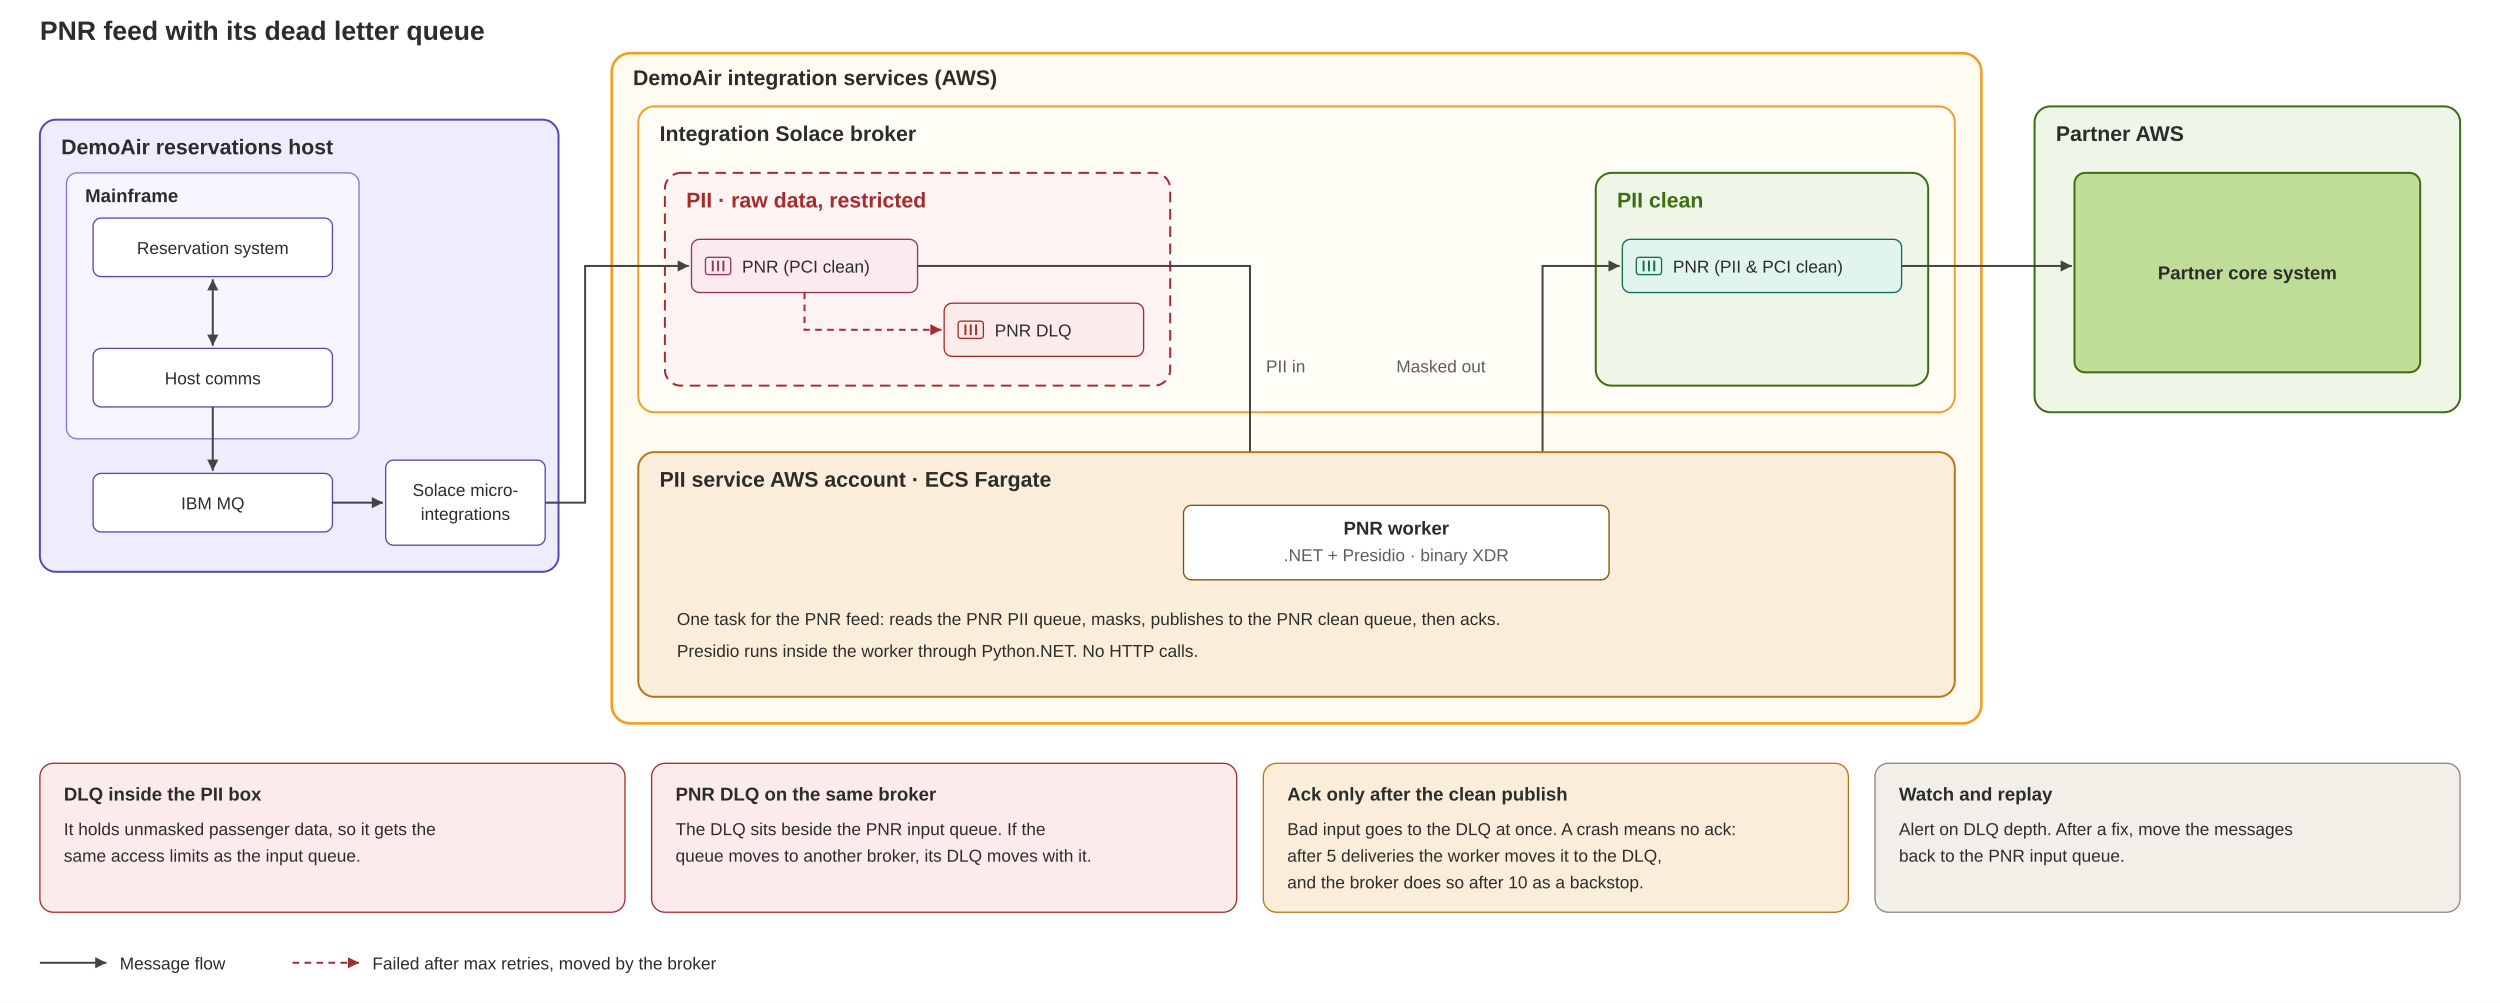
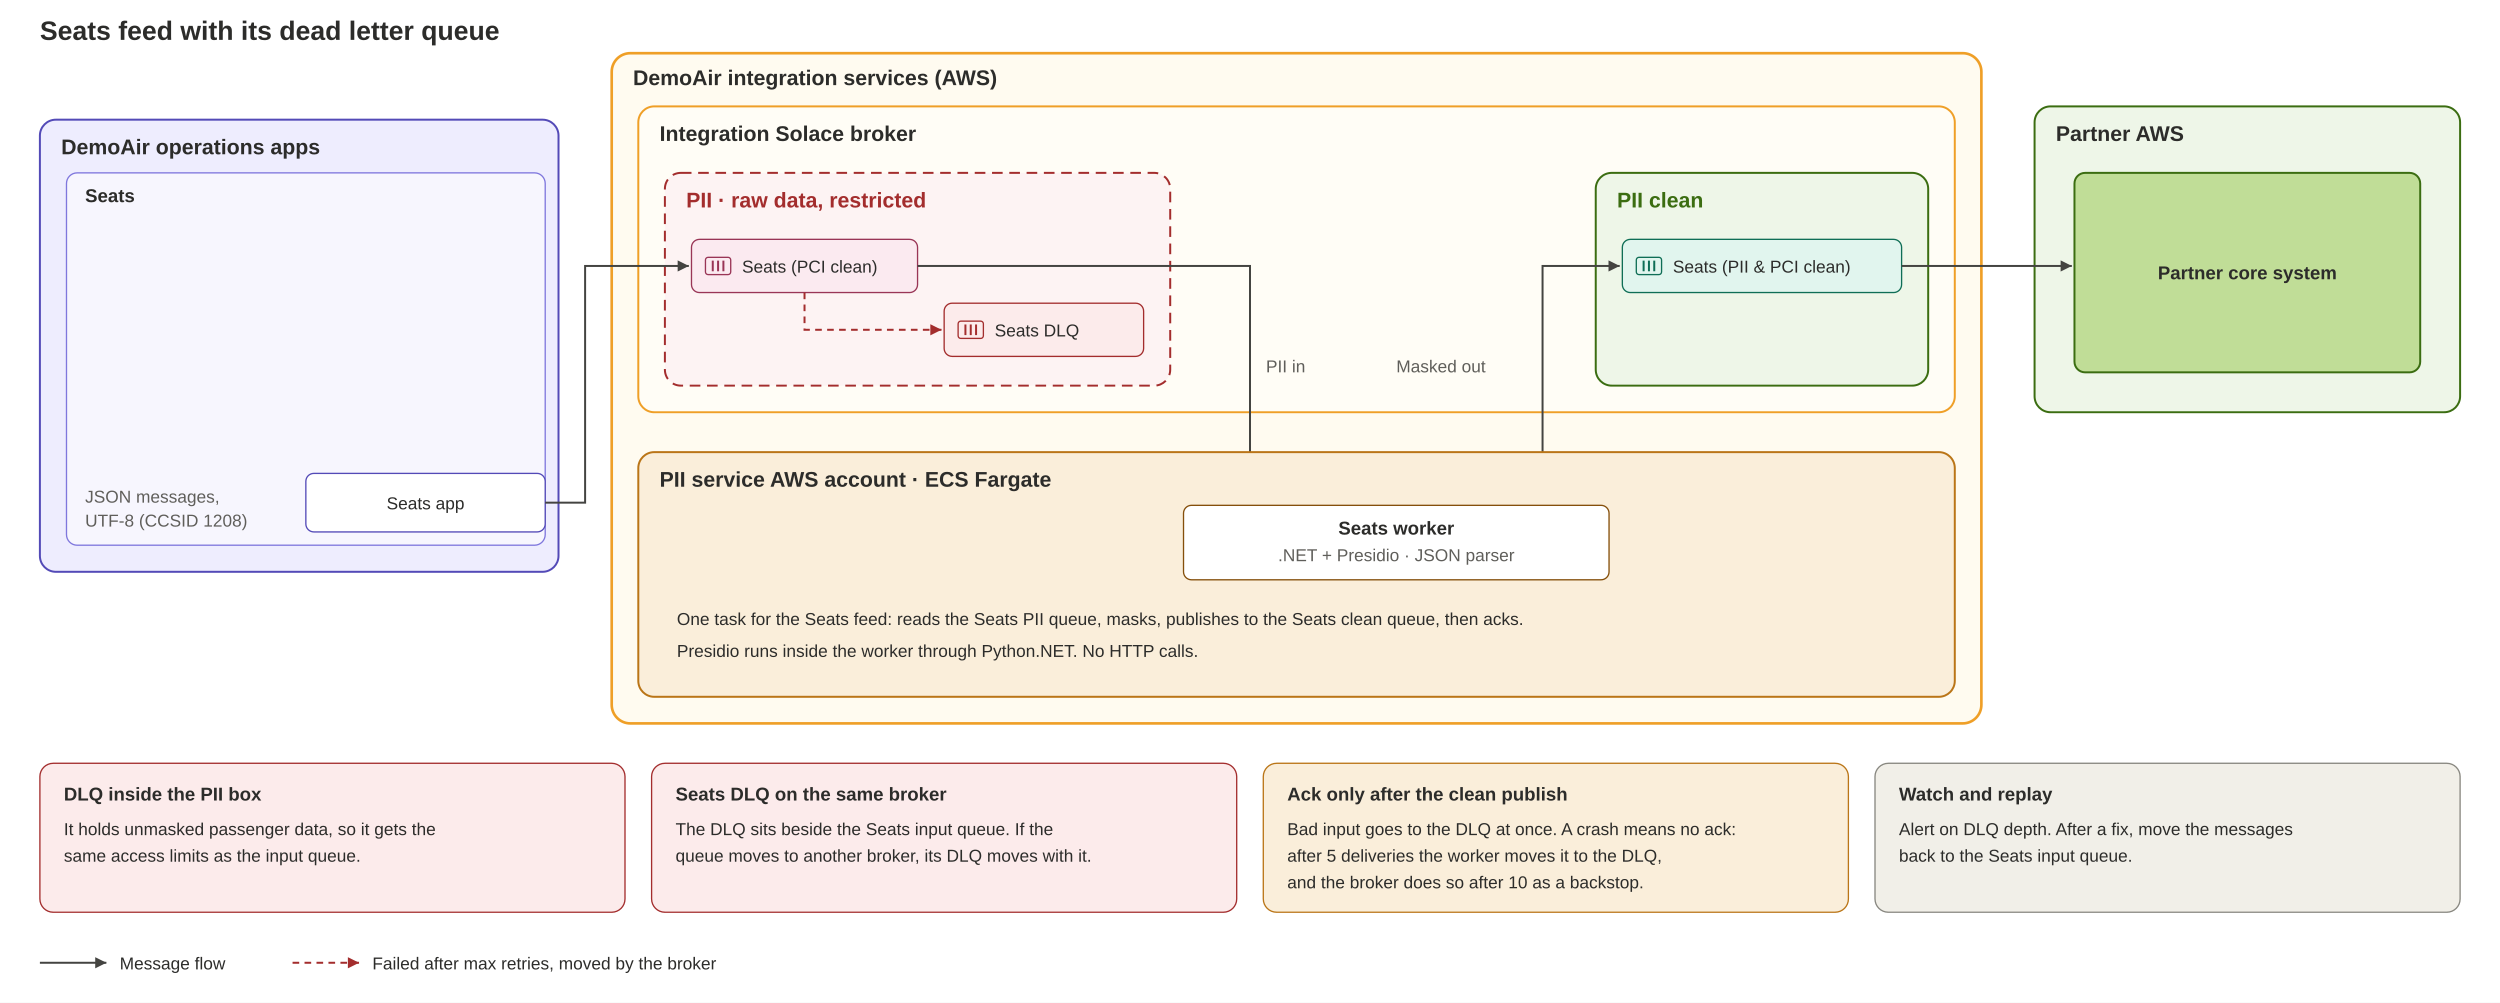
<svg xmlns="http://www.w3.org/2000/svg" viewBox="0 0 1880 754" role="img" aria-labelledby="title desc">
  <defs>
    <marker id="a" viewBox="0 0 10 10" refX="9" refY="5" markerWidth="7" markerHeight="7" orient="auto-start-reverse">
      <path d="M1 1L9 5L1 9z" fill="#444441" />
    </marker>
    <marker id="r" viewBox="0 0 10 10" refX="9" refY="5" markerWidth="7" markerHeight="7" orient="auto-start-reverse">
      <path d="M1 1L9 5L1 9z" fill="#A32D2D" />
    </marker>
    <symbol id="q" viewBox="0 0 20 14">
      <rect x="0.5" y="0.5" width="19" height="13" rx="2" fill="none" stroke="currentColor" />
      <path d="M6 3V11M10 3V11M14 3V11" stroke="currentColor" stroke-width="1.5" />
    </symbol>
    <style>
text{font-family:'Segoe UI',Arial,sans-serif;fill:#2C2C2A}
.h{font-size:16px;font-weight:600}
.t{font-size:14px;font-weight:600}
.s{font-size:13px}
.m{font-size:13px;fill:#5F5E5A}
.ln{fill:none;stroke:#444441;stroke-width:1.5}
.dl{fill:none;stroke:#A32D2D;stroke-width:1.5;stroke-dasharray:5 4}
.iq rect{fill:#FBEAF0;stroke:#993556}.iq{color:#993556}
.dq rect{fill:#FCEBEB;stroke:#A32D2D}.dq{color:#A32D2D}
.cq rect{fill:#E1F5EE;stroke:#0F6E56}.cq{color:#0F6E56}
.ap rect{fill:#FFFFFF;stroke:#534AB7}
.wk rect{fill:#FFFFFF;stroke:#854F0B}
</style>
  </defs>
  <rect width="1880" height="754" fill="#FFFFFF" />
-   <text class="h" x="30" y="30" style="font-size:20px">PNR feed with its dead letter queue</text>
+   <text class="h" x="30" y="30" style="font-size:20px">Seats feed with its dead letter queue</text>
  <rect x="30" y="90" width="390" height="340" rx="12" fill="#EEEDFE" stroke="#534AB7" stroke-width="1.5" />
-   <text class="h" x="46" y="116">DemoAir reservations host</text>
-   <rect x="50" y="130" width="220" height="200" rx="8" fill="#F7F6FE" stroke="#7F77DD" />
-   <text class="t" x="64" y="152">Mainframe</text>
+   <text class="h" x="46" y="116">DemoAir operations apps</text>
+   <rect x="50" y="130" width="360" height="280" rx="8" fill="#F7F6FE" stroke="#7F77DD" />
+   <text class="t" x="64" y="152">Seats</text>
  <g class="ap">
-     <rect x="70" y="164" width="180" height="44" rx="6" />
-     <text class="s" x="160" y="191" text-anchor="middle">Reservation system</text>
+     <rect x="230" y="356" width="180" height="44" rx="6" />
+     <text class="s" x="320" y="383" text-anchor="middle">Seats app</text>
  </g>
-   <g class="ap">
-     <rect x="70" y="262" width="180" height="44" rx="6" />
-     <text class="s" x="160" y="289" text-anchor="middle">Host comms</text>
-   </g>
-   <g class="ap">
-     <rect x="70" y="356" width="180" height="44" rx="6" />
-     <text class="s" x="160" y="383" text-anchor="middle">IBM MQ</text>
-   </g>
-   <g class="ap">
-     <rect x="290" y="346" width="120" height="64" rx="6" />
-     <text class="s" x="350" y="373" text-anchor="middle">Solace micro-</text>
-     <text class="s" x="350" y="391" text-anchor="middle">integrations</text>
-   </g>
-   <path class="ln" d="M160 210V260" marker-start="url(#a)" marker-end="url(#a)" />
-   <path class="ln" d="M160 306V354" marker-end="url(#a)" />
-   <path class="ln" d="M250 378H288" marker-end="url(#a)" />
+   <text class="m" x="64" y="378">JSON messages,</text>
+   <text class="m" x="64" y="396">UTF-8 (CCSID 1208)</text>
  <rect x="460" y="40" width="1030" height="504" rx="14" fill="#FFFBF0" stroke="#EF9F27" stroke-width="2" />
  <text class="h" x="476" y="64">DemoAir integration services (AWS)</text>
  <rect x="480" y="80" width="990" height="230" rx="12" fill="#FFFDF6" stroke="#EF9F27" stroke-width="1.5" />
  <text class="h" x="496" y="106">Integration Solace broker</text>
  <rect x="500" y="130" width="380" height="160" rx="12" fill="#FDF3F3" stroke="#A32D2D" stroke-width="1.5" stroke-dasharray="8 5" />
  <text class="h" x="516" y="156" style="fill:#A32D2D">PII · raw data, restricted</text>
  <g class="iq">
    <rect x="520" y="180" width="170" height="40" rx="6" />
    <use href="#q" x="530" y="193" width="20" height="14" />
-     <text class="s" x="558" y="205">PNR (PCI clean)</text>
+     <text class="s" x="558" y="205">Seats (PCI clean)</text>
  </g>
  <g class="dq">
    <rect x="710" y="228" width="150" height="40" rx="6" />
    <use href="#q" x="720" y="241" width="20" height="14" />
-     <text class="s" x="748" y="253">PNR DLQ</text>
+     <text class="s" x="748" y="253">Seats DLQ</text>
  </g>
  <path class="dl" d="M605 220V248H708" marker-end="url(#r)" />
  <rect x="1200" y="130" width="250" height="160" rx="12" fill="#EEF6E8" stroke="#3B6D11" stroke-width="1.5" />
  <text class="h" x="1216" y="156" style="fill:#3B6D11">PII clean</text>
  <g class="cq">
    <rect x="1220" y="180" width="210" height="40" rx="6" />
    <use href="#q" x="1230" y="193" width="20" height="14" />
-     <text class="s" x="1258" y="205">PNR (PII &amp; PCI clean)</text>
+     <text class="s" x="1258" y="205">Seats (PII &amp; PCI clean)</text>
  </g>
  <path class="ln" d="M410 378H440V200H518" marker-end="url(#a)" />
  <path class="ln" d="M690 200H940V378" marker-end="url(#a)" />
  <text class="m" x="952" y="280">PII in</text>
  <path class="ln" d="M1160 380V200H1218" marker-end="url(#a)" />
  <text class="m" x="1050" y="280">Masked out</text>
  <rect x="480" y="340" width="990" height="184" rx="12" fill="#FAEEDA" stroke="#BA7517" stroke-width="1.5" />
  <text class="h" x="496" y="366">PII service AWS account · ECS Fargate</text>
  <g class="wk">
    <rect x="890" y="380" width="320" height="56" rx="6" />
-     <text class="t" x="1050" y="402" text-anchor="middle">PNR worker</text>
-     <text class="m" x="1050" y="422" text-anchor="middle">.NET + Presidio · binary XDR</text>
+     <text class="t" x="1050" y="402" text-anchor="middle">Seats worker</text>
+     <text class="m" x="1050" y="422" text-anchor="middle">.NET + Presidio · JSON parser</text>
  </g>
-   <text class="s" x="509" y="470">One task for the PNR feed: reads the PNR PII queue, masks, publishes to the PNR clean queue, then acks.</text>
+   <text class="s" x="509" y="470">One task for the Seats feed: reads the Seats PII queue, masks, publishes to the Seats clean queue, then acks.</text>
  <text class="s" x="509" y="494">Presidio runs inside the worker through Python.NET. No HTTP calls.</text>
  <rect x="1530" y="80" width="320" height="230" rx="12" fill="#EEF6E8" stroke="#3B6D11" stroke-width="1.5" />
  <text class="h" x="1546" y="106">Partner AWS</text>
  <rect x="1560" y="130" width="260" height="150" rx="8" fill="#C0DD97" stroke="#3B6D11" stroke-width="1.5" />
  <text class="t" x="1690" y="210" text-anchor="middle">Partner core system</text>
  <path class="ln" d="M1430 200H1558" marker-end="url(#a)" />
  <rect x="30" y="574" width="440" height="112" rx="10" fill="#FCEBEB" stroke="#A32D2D" />
  <text class="t" x="48" y="602">DLQ inside the PII box</text>
  <text class="s" x="48" y="628">It holds unmasked passenger data, so it gets the</text>
  <text class="s" x="48" y="648">same access limits as the input queue.</text>
  <rect x="490" y="574" width="440" height="112" rx="10" fill="#FCEBEB" stroke="#A32D2D" />
-   <text class="t" x="508" y="602">PNR DLQ on the same broker</text>
-   <text class="s" x="508" y="628">The DLQ sits beside the PNR input queue. If the</text>
+   <text class="t" x="508" y="602">Seats DLQ on the same broker</text>
+   <text class="s" x="508" y="628">The DLQ sits beside the Seats input queue. If the</text>
  <text class="s" x="508" y="648">queue moves to another broker, its DLQ moves with it.</text>
  <rect x="950" y="574" width="440" height="112" rx="10" fill="#FAEEDA" stroke="#BA7517" />
  <text class="t" x="968" y="602">Ack only after the clean publish</text>
  <text class="s" x="968" y="628">Bad input goes to the DLQ at once. A crash means no ack:</text>
  <text class="s" x="968" y="648">after 5 deliveries the worker moves it to the DLQ,</text>
  <text class="s" x="968" y="668">and the broker does so after 10 as a backstop.</text>
  <rect x="1410" y="574" width="440" height="112" rx="10" fill="#F1EFE8" stroke="#888780" />
  <text class="t" x="1428" y="602">Watch and replay</text>
  <text class="s" x="1428" y="628">Alert on DLQ depth. After a fix, move the messages</text>
-   <text class="s" x="1428" y="648">back to the PNR input queue.</text>
+   <text class="s" x="1428" y="648">back to the Seats input queue.</text>
  <path class="ln" d="M30 724H80" marker-end="url(#a)" />
  <text class="s" x="90" y="729">Message flow</text>
  <path class="dl" d="M220 724H270" marker-end="url(#r)" />
  <text class="s" x="280" y="729">Failed after max retries, moved by the broker</text>
</svg>
